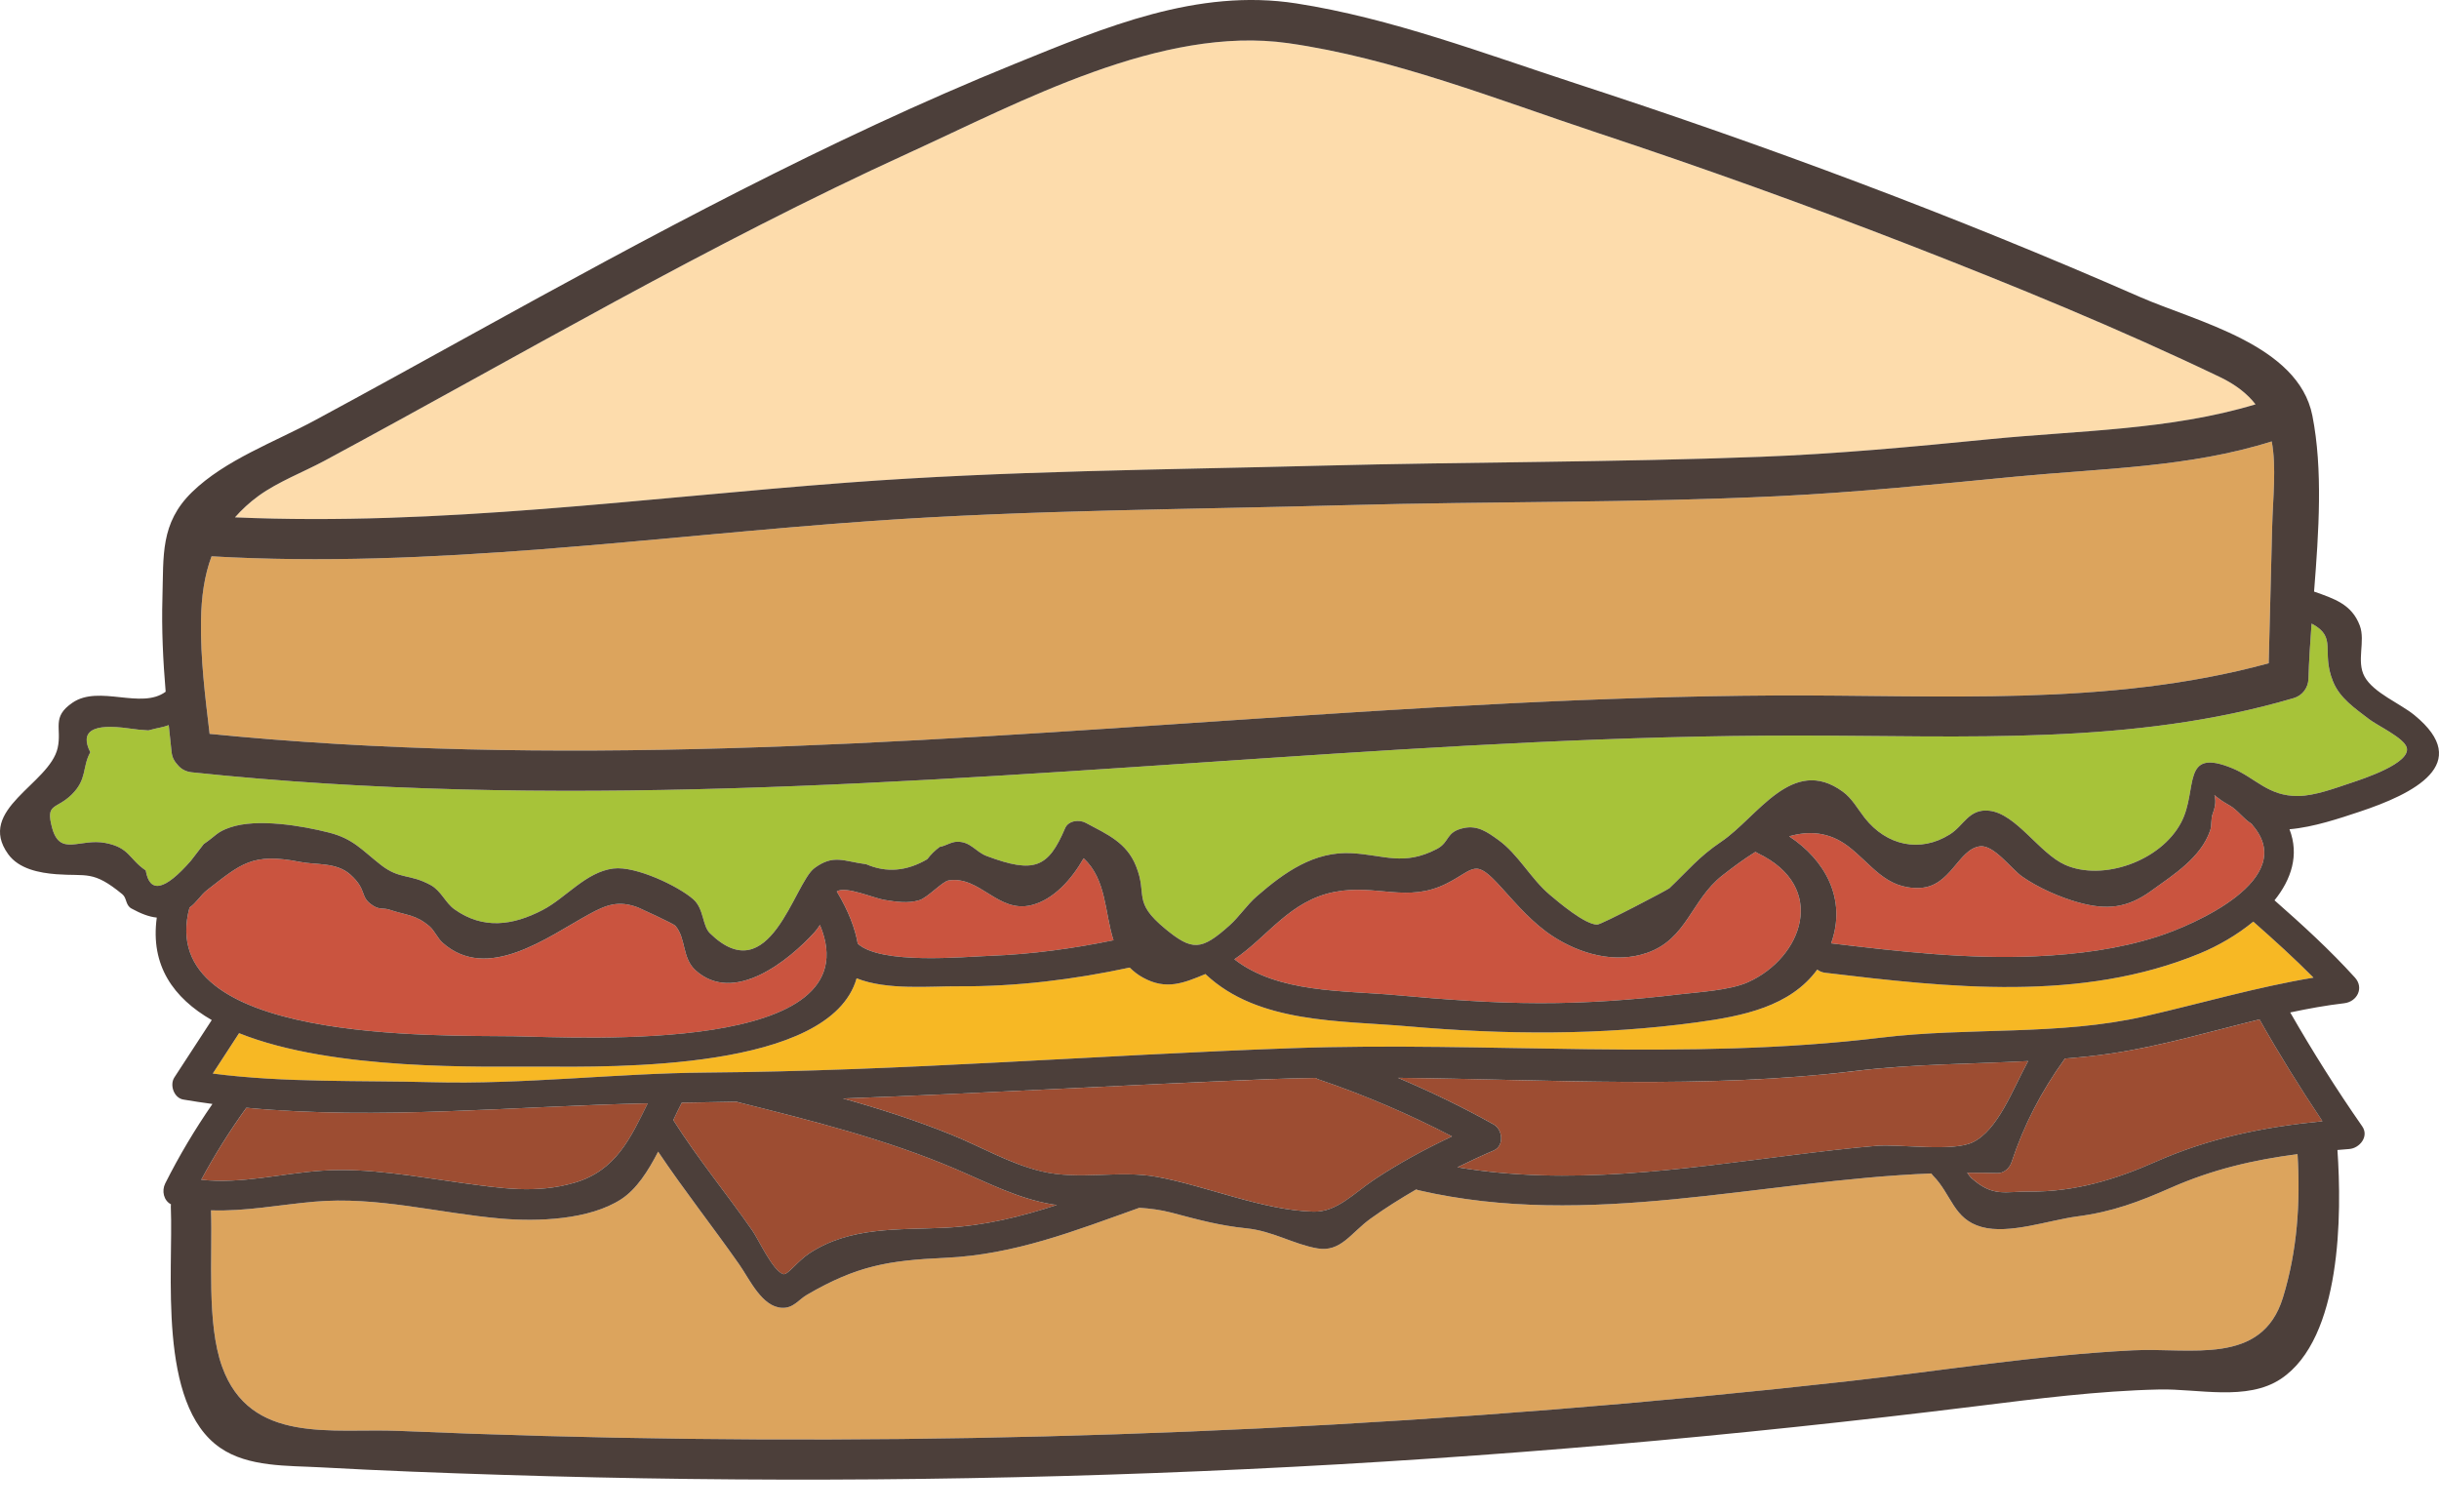
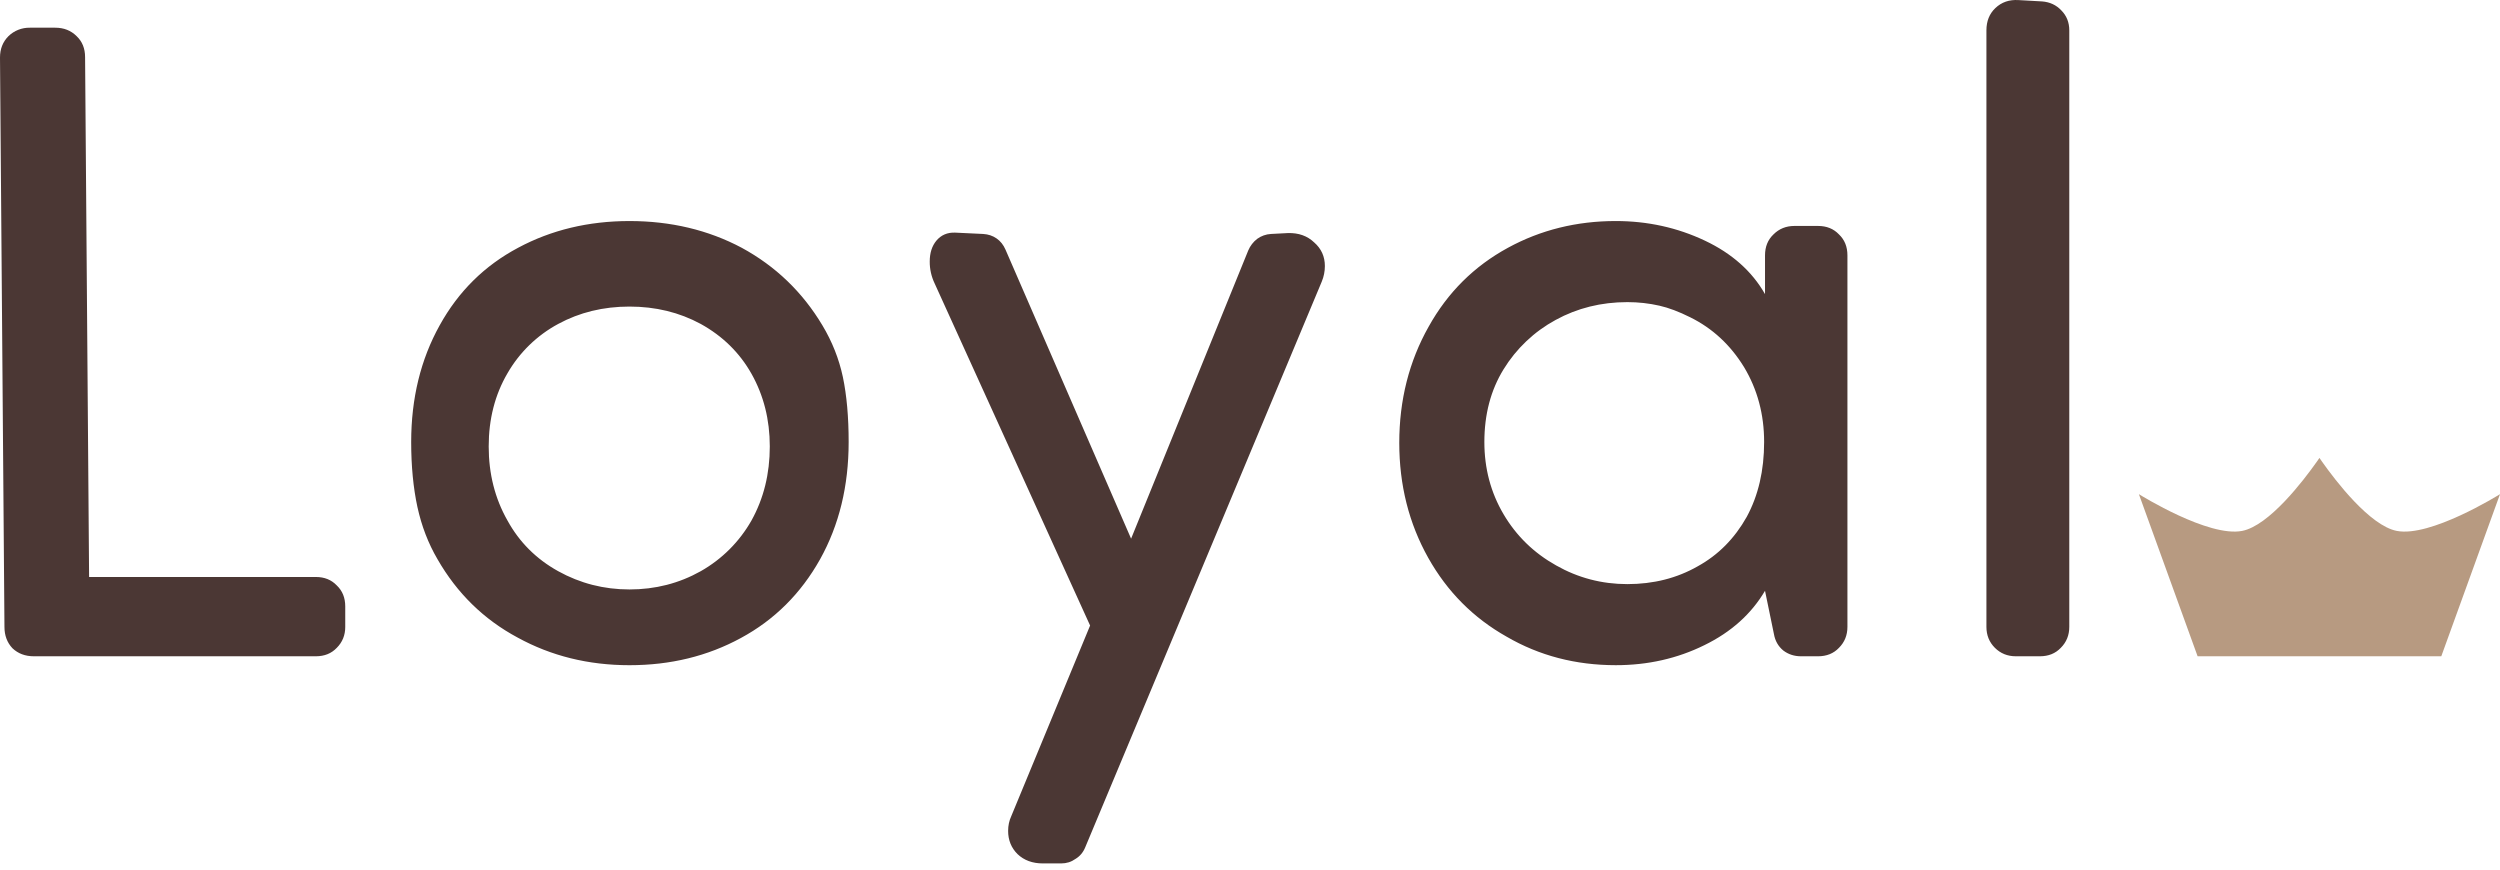
- <svg xmlns="http://www.w3.org/2000/svg" width="50" height="31" viewBox="0 0 50 31" fill="none">
-   <g id="Group 282">
-     <path id="path158" d="M45.096 19.549C42.667 20.552 39.95 20.248 37.413 19.944C37.349 19.936 37.297 19.912 37.254 19.88C36.701 20.637 35.73 20.833 34.787 20.961C32.813 21.23 30.851 21.216 28.87 21.043C27.481 20.921 25.8 20.992 24.722 19.98C24.718 19.977 24.716 19.973 24.713 19.97C24.27 20.155 23.909 20.307 23.432 20.044C23.323 19.984 23.236 19.913 23.159 19.838C22.003 20.085 20.835 20.23 19.649 20.222C19.082 20.218 18.183 20.309 17.561 20.058C17.02 21.958 12.558 21.875 11.08 21.869C9.884 21.864 6.84 21.961 4.902 21.183C4.722 21.46 4.542 21.735 4.362 22.012C5.833 22.202 7.401 22.149 8.87 22.188C10.738 22.238 12.614 22.005 14.485 21.99C18.499 21.959 22.486 21.632 26.494 21.49C30.53 21.348 34.555 21.761 38.567 21.274C40.363 21.056 42.212 21.24 43.976 20.835C45.138 20.568 46.258 20.239 47.427 20.044C47.032 19.644 46.621 19.273 46.193 18.896C45.858 19.172 45.465 19.397 45.096 19.549Z" fill="#F7B824" />
-     <path id="path160" d="M6.602 24.002C7.556 23.938 8.525 24.125 9.466 24.253C10.263 24.361 10.992 24.48 11.778 24.249C12.624 24.001 12.921 23.343 13.279 22.621C10.564 22.678 7.767 22.968 5.051 22.712C4.708 23.188 4.403 23.676 4.125 24.188C4.954 24.279 5.771 24.058 6.602 24.002Z" fill="#9D4D32" />
-     <path id="path162" d="M13.803 22.965C14.3 23.751 14.893 24.47 15.425 25.232C15.546 25.406 15.846 26.063 16.056 26.123C16.147 26.148 16.344 25.859 16.597 25.693C17.44 25.143 18.418 25.218 19.377 25.172C20.183 25.132 20.929 24.944 21.666 24.705C21.637 24.701 21.61 24.699 21.581 24.694C20.865 24.577 20.239 24.244 19.58 23.963C18.153 23.355 16.634 22.974 15.133 22.599C15.122 22.596 15.113 22.592 15.103 22.588C14.728 22.597 14.352 22.603 13.977 22.608C13.919 22.718 13.861 22.838 13.803 22.965Z" fill="#9D4D32" />
-     <path id="path164" d="M17.283 22.522C18.035 22.733 18.779 22.971 19.5 23.263C20.112 23.511 20.7 23.859 21.344 24.015C22.137 24.206 22.934 23.985 23.718 24.129C24.739 24.316 25.885 24.814 26.925 24.842C27.408 24.855 27.752 24.464 28.184 24.177C28.69 23.843 29.22 23.556 29.767 23.299C28.886 22.843 27.985 22.454 27.037 22.133C27.012 22.124 26.989 22.113 26.969 22.101C26.635 22.106 26.3 22.114 25.967 22.128C23.066 22.244 20.178 22.415 17.283 22.522Z" fill="#9D4D32" />
-     <path id="path166" d="M41.577 21.755C40.402 21.816 39.217 21.814 38.048 21.957C34.945 22.335 31.796 22.132 28.658 22.098C29.328 22.382 29.982 22.697 30.622 23.055C30.807 23.158 30.84 23.494 30.622 23.588C30.37 23.696 30.122 23.812 29.878 23.932C32.165 24.318 34.438 23.972 36.734 23.684C37.311 23.612 37.889 23.542 38.468 23.493C38.952 23.453 40.033 23.622 40.447 23.417C40.959 23.164 41.252 22.358 41.577 21.755Z" fill="#9D4D32" />
-     <path id="path168" d="M43.301 21.596C42.979 21.645 42.655 21.677 42.33 21.704C42.326 21.711 42.324 21.717 42.319 21.723C41.846 22.38 41.495 23.052 41.238 23.826C41.196 23.952 41.081 24.058 40.941 24.052C40.736 24.045 40.532 24.044 40.327 24.044C40.361 24.092 40.395 24.135 40.43 24.166C40.865 24.549 41.108 24.425 41.608 24.43C42.529 24.439 43.363 24.186 44.188 23.821C45.316 23.323 46.417 23.106 47.611 22.988C47.154 22.308 46.724 21.615 46.32 20.901C45.317 21.146 44.328 21.442 43.301 21.596Z" fill="#9D4D32" />
-     <path id="path170" d="M45.361 16.683C45.32 16.788 45.346 16.92 45.309 17.027C45.12 17.581 44.564 17.931 44.096 18.268C43.608 18.619 43.194 18.663 42.616 18.505C42.236 18.401 41.778 18.199 41.455 17.972C41.229 17.813 40.873 17.314 40.587 17.352C40.142 17.411 39.992 18.179 39.357 18.205C38.649 18.234 38.366 17.71 37.878 17.344C37.49 17.054 37.081 17.031 36.678 17.147C37.411 17.628 37.865 18.432 37.538 19.341C38.932 19.508 40.341 19.671 41.747 19.606C42.582 19.567 43.428 19.46 44.227 19.204C44.977 18.964 47.133 18.023 46.178 16.919C46.17 16.909 46.165 16.899 46.158 16.89C45.989 16.789 45.878 16.611 45.711 16.516C45.158 16.203 45.543 16.216 45.361 16.683Z" fill="#CA543F" />
-     <path id="path172" d="M33.763 19.537C33.111 19.761 32.402 19.562 31.844 19.203C31.433 18.939 31.106 18.559 30.782 18.2C30.222 17.579 30.246 17.818 29.653 18.116C28.853 18.518 28.216 18.119 27.357 18.287C26.44 18.467 25.992 19.202 25.305 19.668C26.196 20.364 27.546 20.305 28.619 20.403C29.599 20.492 30.582 20.566 31.566 20.567C32.524 20.569 33.476 20.501 34.427 20.387C34.803 20.342 35.462 20.306 35.836 20.137C36.95 19.636 37.487 18.183 36.029 17.49C36.014 17.483 36.001 17.474 35.988 17.465C35.752 17.611 35.523 17.781 35.308 17.95C34.667 18.453 34.586 19.253 33.763 19.537Z" fill="#CA543F" />
-     <path id="path174" d="M21.14 18.559C20.455 18.725 20.09 17.95 19.446 18.052C19.318 18.073 19.017 18.404 18.847 18.456C18.61 18.528 18.371 18.488 18.133 18.451C17.915 18.416 17.336 18.16 17.156 18.276C17.155 18.277 17.155 18.279 17.154 18.28C17.157 18.284 17.16 18.288 17.163 18.292C17.398 18.686 17.53 19.035 17.584 19.348C18.063 19.782 19.748 19.617 20.291 19.597C21.147 19.566 21.991 19.449 22.827 19.278C22.644 18.709 22.686 18.036 22.215 17.597C21.974 18.022 21.601 18.448 21.14 18.559Z" fill="#CA543F" />
-     <path id="path176" d="M10.537 21.246C11.93 21.27 17.918 21.625 16.809 18.963C16.773 19.019 16.738 19.071 16.704 19.108C16.173 19.692 15.047 20.61 14.257 19.892C13.979 19.64 14.067 19.231 13.843 18.979C13.806 18.936 13.095 18.611 13.081 18.606C12.677 18.454 12.429 18.55 12.066 18.75C11.214 19.22 9.996 20.142 9.076 19.331C8.967 19.235 8.908 19.078 8.801 18.988C8.516 18.749 8.349 18.773 7.983 18.651C7.865 18.612 7.787 18.653 7.661 18.576C7.354 18.39 7.55 18.261 7.182 17.932C6.894 17.674 6.487 17.738 6.149 17.671C5.168 17.478 4.941 17.71 4.244 18.25C4.114 18.351 4.026 18.512 3.885 18.607C3.135 21.4 9.01 21.221 10.537 21.246Z" fill="#CA543F" />
-     <path id="path178" d="M48.196 16.051C48.439 15.97 49.432 15.648 49.337 15.325C49.279 15.127 48.742 14.88 48.567 14.745C48.278 14.522 47.965 14.316 47.825 13.969C47.575 13.343 47.927 13.07 47.388 12.785C47.359 13.174 47.334 13.554 47.324 13.916C47.319 14.1 47.2 14.261 47.022 14.313C43.713 15.287 40.3 15.083 36.893 15.081C33.249 15.078 29.608 15.3 25.974 15.543C18.633 16.033 11.272 16.611 3.929 15.834C3.799 15.82 3.702 15.759 3.636 15.675C3.574 15.612 3.53 15.529 3.518 15.423C3.497 15.235 3.478 15.051 3.459 14.867C3.348 14.912 3.247 14.918 3.041 14.975C2.906 14.967 2.772 14.954 2.639 14.934C1.896 14.829 1.633 14.992 1.851 15.423C1.679 15.733 1.792 15.974 1.467 16.292C1.148 16.605 0.929 16.457 1.068 16.972C1.229 17.571 1.636 17.182 2.16 17.283C2.657 17.378 2.641 17.611 2.987 17.846C3.069 18.326 3.377 18.26 3.912 17.649C4 17.535 4.087 17.421 4.175 17.306C4.44 17.125 4.442 17.059 4.716 16.965C5.273 16.773 6.192 16.93 6.743 17.07C7.243 17.198 7.413 17.424 7.808 17.733C8.198 18.037 8.393 17.909 8.828 18.146C9.045 18.265 9.129 18.509 9.315 18.642C9.902 19.061 10.512 18.977 11.125 18.657C11.604 18.408 12.012 17.876 12.576 17.807C13.037 17.751 13.915 18.173 14.214 18.439C14.433 18.633 14.395 18.979 14.554 19.134C15.782 20.334 16.277 18.108 16.696 17.799C17.088 17.508 17.297 17.66 17.758 17.719C18.17 17.898 18.587 17.864 19.009 17.616C19.082 17.518 19.168 17.434 19.266 17.363C19.385 17.345 19.495 17.26 19.622 17.258C19.899 17.253 20 17.465 20.228 17.551C21.205 17.917 21.49 17.793 21.835 16.98C21.902 16.822 22.124 16.799 22.257 16.87C22.709 17.111 23.096 17.277 23.288 17.755C23.533 18.361 23.205 18.48 23.888 19.043C24.441 19.498 24.626 19.493 25.207 18.972C25.407 18.793 25.555 18.558 25.765 18.376C26.33 17.885 26.941 17.449 27.716 17.493C28.375 17.53 28.772 17.761 29.453 17.408C29.729 17.265 29.628 17.057 30.007 16.977C30.294 16.916 30.494 17.062 30.713 17.219C31.122 17.511 31.38 18.014 31.766 18.341C31.957 18.504 32.492 18.956 32.742 18.957C32.827 18.958 34.186 18.245 34.224 18.21C34.607 17.847 34.818 17.573 35.286 17.257C36.031 16.755 36.739 15.477 37.776 16.23C37.967 16.369 38.084 16.587 38.226 16.768C38.675 17.339 39.363 17.49 39.971 17.108C40.264 16.925 40.361 16.575 40.781 16.622C41.334 16.685 41.809 17.498 42.336 17.732C43.1 18.071 44.293 17.662 44.714 16.863C45.071 16.187 44.698 15.311 45.768 15.754C46.234 15.947 46.5 16.327 47.114 16.32C47.457 16.316 47.872 16.158 48.196 16.051Z" fill="#A7C339" />
-     <path id="path180" d="M42.583 24.94C42.007 25.016 41.19 25.312 40.627 25.157C40.044 24.998 40.01 24.489 39.626 24.102C39.612 24.088 39.601 24.074 39.591 24.059C36.071 24.199 32.581 25.213 29.075 24.402C29.059 24.398 29.045 24.392 29.031 24.387C28.713 24.572 28.4 24.767 28.099 24.984C27.691 25.278 27.487 25.679 27.005 25.595C26.515 25.51 26.093 25.239 25.552 25.184C24.993 25.127 24.56 25.006 24.017 24.863C23.795 24.805 23.576 24.777 23.357 24.763C22.027 25.237 20.802 25.724 19.377 25.789C18.205 25.842 17.566 25.953 16.547 26.544C16.369 26.647 16.267 26.824 16.033 26.814C15.619 26.797 15.368 26.229 15.155 25.925C14.611 25.148 14.02 24.4 13.492 23.612C13.288 24.009 13.05 24.381 12.736 24.586C12.082 25.011 11.025 25.05 10.264 24.984C8.985 24.872 7.732 24.523 6.441 24.638C5.727 24.701 5.03 24.84 4.326 24.815C4.359 25.777 4.234 27.124 4.551 28.014C5.126 29.626 6.823 29.279 8.175 29.337C10.137 29.421 12.1 29.475 14.063 29.499C17.991 29.548 21.92 29.476 25.843 29.285C29.855 29.089 33.861 28.769 37.853 28.323C39.809 28.105 41.764 27.783 43.731 27.685C44.908 27.626 46.368 28.01 46.8 26.606C47.095 25.647 47.161 24.658 47.1 23.663C46.207 23.779 45.365 23.972 44.499 24.354C43.848 24.641 43.305 24.846 42.583 24.94Z" fill="#DCA45D" />
-     <path id="path182" d="M25.441 14.755C29.085 14.51 32.734 14.278 36.388 14.259C39.785 14.241 43.2 14.501 46.509 13.599C46.534 12.676 46.557 11.753 46.579 10.83C46.595 10.193 46.67 9.583 46.571 9.05C44.882 9.585 43.084 9.603 41.333 9.771C39.701 9.928 38.07 10.096 36.431 10.174C33.503 10.313 30.551 10.277 27.618 10.357C24.372 10.447 21.115 10.454 17.876 10.681C13.371 10.997 8.861 11.667 4.337 11.406C4.19 11.801 4.128 12.235 4.121 12.716C4.108 13.503 4.205 14.27 4.297 15.046C11.339 15.748 18.4 15.23 25.441 14.755Z" fill="#DCA45D" />
-     <path id="path184" d="M4.817 10.607C9.012 10.79 13.197 10.208 17.374 9.895C20.61 9.652 23.863 9.632 27.107 9.547C30.097 9.47 33.098 9.479 36.085 9.366C37.658 9.307 39.228 9.159 40.794 9.004C42.605 8.825 44.488 8.82 46.24 8.29C46.074 8.078 45.841 7.89 45.512 7.732C43.435 6.735 41.294 5.859 39.147 5.024C37.038 4.204 34.907 3.44 32.759 2.727C30.715 2.049 28.548 1.189 26.409 0.885C23.807 0.516 20.928 2.087 18.625 3.139C16.587 4.069 14.6 5.103 12.631 6.17C10.632 7.254 8.651 8.371 6.648 9.449C6.212 9.683 5.704 9.876 5.305 10.164C5.112 10.303 4.955 10.452 4.817 10.607Z" fill="#FDDCAC" />
-     <path id="path186" d="M4.297 15.046C4.205 14.27 4.108 13.503 4.121 12.716C4.128 12.235 4.19 11.801 4.337 11.406C8.861 11.667 13.371 10.997 17.876 10.681C21.115 10.454 24.372 10.447 27.618 10.357C30.551 10.277 33.503 10.313 36.431 10.174C38.07 10.096 39.701 9.928 41.333 9.771C43.084 9.603 44.882 9.585 46.571 9.05C46.67 9.583 46.595 10.193 46.579 10.83C46.557 11.753 46.534 12.676 46.509 13.599C43.2 14.501 39.785 14.241 36.388 14.259C32.734 14.278 29.085 14.51 25.441 14.755C18.4 15.23 11.339 15.748 4.297 15.046ZM6.648 9.449C8.65 8.371 10.631 7.254 12.63 6.17C14.599 5.103 16.587 4.069 18.624 3.139C20.927 2.087 23.807 0.516 26.409 0.885C28.548 1.188 30.714 2.048 32.759 2.727C34.907 3.439 37.037 4.204 39.147 5.024C41.293 5.859 43.434 6.735 45.512 7.732C45.841 7.89 46.074 8.078 46.239 8.29C44.487 8.82 42.605 8.825 40.794 9.004C39.228 9.159 37.657 9.307 36.084 9.366C33.098 9.479 30.096 9.47 27.106 9.547C23.862 9.632 20.61 9.652 17.373 9.895C13.196 10.208 9.012 10.79 4.817 10.607C4.954 10.452 5.112 10.303 5.304 10.164C5.703 9.876 6.211 9.683 6.648 9.449ZM45.769 15.754C44.698 15.311 45.071 16.187 44.714 16.863C44.293 17.662 43.1 18.071 42.336 17.732C41.809 17.498 41.334 16.685 40.782 16.622C40.361 16.575 40.264 16.925 39.971 17.108C39.363 17.49 38.675 17.339 38.226 16.768C38.084 16.587 37.968 16.369 37.776 16.23C36.739 15.477 36.031 16.755 35.286 17.257C34.818 17.573 34.607 17.847 34.224 18.21C34.186 18.245 32.827 18.958 32.742 18.957C32.492 18.956 31.958 18.504 31.766 18.341C31.38 18.014 31.122 17.511 30.713 17.219C30.494 17.062 30.294 16.916 30.007 16.977C29.628 17.057 29.729 17.265 29.453 17.408C28.772 17.761 28.376 17.53 27.716 17.493C26.941 17.449 26.33 17.885 25.765 18.376C25.556 18.558 25.407 18.793 25.207 18.972C24.626 19.493 24.441 19.498 23.888 19.043C23.205 18.48 23.533 18.361 23.288 17.755C23.096 17.277 22.709 17.111 22.257 16.87C22.125 16.799 21.902 16.822 21.835 16.98C21.49 17.792 21.205 17.917 20.228 17.551C20 17.465 19.899 17.253 19.622 17.258C19.495 17.26 19.385 17.345 19.266 17.363C19.168 17.434 19.083 17.518 19.009 17.616C18.587 17.864 18.17 17.898 17.758 17.719C17.297 17.66 17.088 17.508 16.696 17.799C16.277 18.108 15.782 20.334 14.554 19.134C14.395 18.979 14.433 18.633 14.214 18.439C13.915 18.173 13.037 17.751 12.576 17.807C12.012 17.876 11.604 18.408 11.125 18.657C10.512 18.977 9.902 19.061 9.315 18.642C9.129 18.509 9.045 18.265 8.828 18.146C8.393 17.909 8.198 18.037 7.808 17.733C7.413 17.424 7.243 17.198 6.743 17.07C6.193 16.93 5.273 16.773 4.716 16.965C4.442 17.059 4.441 17.125 4.176 17.306C4.088 17.421 4 17.535 3.912 17.649C3.377 18.26 3.069 18.326 2.987 17.846C2.641 17.611 2.658 17.378 2.16 17.283C1.636 17.182 1.229 17.571 1.068 16.972C0.929 16.457 1.148 16.605 1.468 16.292C1.792 15.974 1.68 15.733 1.851 15.423C1.633 14.992 1.896 14.829 2.639 14.934C2.772 14.954 2.907 14.967 3.041 14.975C3.247 14.918 3.348 14.912 3.459 14.867C3.478 15.051 3.497 15.235 3.518 15.423C3.53 15.529 3.575 15.612 3.636 15.675C3.702 15.759 3.799 15.82 3.93 15.834C11.272 16.611 18.633 16.033 25.974 15.543C29.608 15.3 33.249 15.078 36.893 15.081C40.301 15.083 43.713 15.287 47.022 14.313C47.2 14.261 47.319 14.1 47.324 13.916C47.334 13.554 47.359 13.174 47.388 12.785C47.927 13.07 47.575 13.343 47.826 13.969C47.965 14.316 48.278 14.522 48.567 14.745C48.743 14.88 49.279 15.127 49.338 15.325C49.432 15.648 48.439 15.97 48.197 16.051C47.873 16.158 47.457 16.316 47.114 16.32C46.5 16.327 46.234 15.947 45.769 15.754ZM3.885 18.607C4.026 18.512 4.114 18.35 4.244 18.25C4.941 17.71 5.168 17.478 6.149 17.671C6.487 17.738 6.894 17.674 7.182 17.931C7.549 18.26 7.354 18.39 7.661 18.576C7.787 18.653 7.865 18.612 7.983 18.651C8.349 18.773 8.516 18.749 8.801 18.988C8.908 19.078 8.967 19.235 9.076 19.331C9.995 20.142 11.214 19.219 12.066 18.75C12.429 18.55 12.677 18.454 13.081 18.606C13.095 18.611 13.805 18.936 13.843 18.979C14.067 19.231 13.979 19.64 14.257 19.892C15.047 20.609 16.173 19.692 16.703 19.108C16.738 19.07 16.773 19.019 16.809 18.963C17.918 21.625 11.93 21.269 10.537 21.246C9.01 21.221 3.135 21.4 3.885 18.607ZM22.827 19.278C21.991 19.449 21.147 19.566 20.291 19.597C19.748 19.617 18.063 19.782 17.584 19.348C17.529 19.035 17.398 18.686 17.163 18.292C17.16 18.288 17.157 18.284 17.154 18.28C17.155 18.279 17.155 18.277 17.156 18.276C17.336 18.16 17.915 18.416 18.133 18.451C18.371 18.488 18.61 18.528 18.847 18.456C19.017 18.404 19.317 18.073 19.446 18.052C20.09 17.95 20.455 18.725 21.14 18.559C21.601 18.448 21.974 18.022 22.215 17.597C22.686 18.036 22.644 18.709 22.827 19.278ZM35.988 17.465C36.001 17.474 36.014 17.483 36.029 17.49C37.487 18.183 36.95 19.636 35.836 20.137C35.462 20.306 34.803 20.342 34.427 20.387C33.477 20.501 32.524 20.569 31.566 20.567C30.582 20.566 29.599 20.492 28.619 20.403C27.546 20.305 26.196 20.364 25.305 19.668C25.992 19.202 26.44 18.467 27.357 18.287C28.216 18.119 28.854 18.518 29.653 18.116C30.246 17.818 30.222 17.579 30.782 18.2C31.106 18.559 31.433 18.939 31.844 19.203C32.402 19.562 33.111 19.761 33.763 19.537C34.586 19.253 34.667 18.453 35.308 17.95C35.523 17.781 35.752 17.611 35.988 17.465ZM46.178 16.919C47.133 18.023 44.977 18.964 44.227 19.204C43.428 19.46 42.582 19.567 41.747 19.606C40.341 19.671 38.932 19.508 37.538 19.341C37.865 18.432 37.411 17.628 36.678 17.147C37.081 17.031 37.49 17.054 37.878 17.344C38.366 17.71 38.649 18.234 39.357 18.205C39.992 18.179 40.142 17.411 40.587 17.352C40.873 17.314 41.229 17.813 41.455 17.972C41.778 18.199 42.236 18.401 42.616 18.505C43.194 18.663 43.608 18.619 44.096 18.268C44.564 17.931 45.12 17.581 45.309 17.027C45.346 16.92 45.32 16.788 45.361 16.683C45.543 16.216 45.158 16.203 45.711 16.516C45.878 16.611 45.989 16.789 46.158 16.89C46.165 16.899 46.17 16.909 46.178 16.919ZM47.427 20.044C46.257 20.239 45.138 20.568 43.975 20.835C42.211 21.24 40.362 21.056 38.566 21.274C34.554 21.761 30.53 21.348 26.494 21.49C22.485 21.632 18.498 21.959 14.484 21.99C12.614 22.005 10.738 22.237 8.869 22.188C7.401 22.149 5.832 22.202 4.362 22.011C4.542 21.735 4.721 21.459 4.901 21.183C6.84 21.961 9.884 21.864 11.079 21.869C12.557 21.875 17.02 21.958 17.561 20.058C18.183 20.309 19.082 20.217 19.649 20.222C20.835 20.23 22.002 20.085 23.159 19.838C23.235 19.913 23.322 19.984 23.432 20.044C23.908 20.307 24.269 20.155 24.713 19.97C24.716 19.973 24.718 19.977 24.721 19.98C25.8 20.991 27.48 20.921 28.869 21.043C30.85 21.216 32.813 21.23 34.787 20.961C35.73 20.833 36.7 20.637 37.254 19.879C37.297 19.912 37.349 19.936 37.413 19.944C39.949 20.248 42.666 20.552 45.095 19.549C45.465 19.397 45.858 19.172 46.193 18.896C46.62 19.273 47.031 19.644 47.427 20.044ZM44.187 23.821C43.362 24.186 42.529 24.439 41.608 24.43C41.108 24.425 40.865 24.549 40.429 24.166C40.394 24.135 40.36 24.092 40.327 24.044C40.531 24.044 40.736 24.045 40.94 24.052C41.081 24.058 41.196 23.952 41.238 23.826C41.495 23.052 41.846 22.38 42.318 21.723C42.323 21.717 42.325 21.711 42.329 21.704C42.654 21.677 42.978 21.645 43.3 21.596C44.328 21.442 45.316 21.146 46.32 20.901C46.724 21.615 47.154 22.308 47.61 22.988C46.417 23.106 45.316 23.323 44.187 23.821ZM13.278 22.621C12.921 23.343 12.624 24.001 11.778 24.249C10.992 24.48 10.262 24.361 9.466 24.253C8.525 24.125 7.556 23.938 6.602 24.002C5.77 24.058 4.954 24.279 4.125 24.188C4.402 23.676 4.707 23.188 5.05 22.712C7.767 22.968 10.564 22.678 13.278 22.621ZM15.103 22.588C15.114 22.592 15.122 22.596 15.134 22.599C16.634 22.974 18.154 23.355 19.58 23.963C20.239 24.244 20.865 24.576 21.581 24.694C21.61 24.699 21.638 24.701 21.666 24.705C20.929 24.944 20.183 25.132 19.377 25.172C18.418 25.218 17.44 25.143 16.597 25.693C16.344 25.859 16.147 26.148 16.057 26.122C15.846 26.063 15.547 25.406 15.425 25.232C14.894 24.47 14.3 23.751 13.803 22.965C13.862 22.838 13.919 22.718 13.977 22.608C14.353 22.603 14.728 22.596 15.103 22.588ZM26.969 22.101C26.989 22.113 27.011 22.124 27.037 22.133C27.984 22.454 28.886 22.843 29.766 23.299C29.22 23.556 28.69 23.843 28.184 24.177C27.752 24.463 27.408 24.855 26.924 24.842C25.884 24.814 24.739 24.316 23.718 24.129C22.933 23.985 22.137 24.205 21.344 24.014C20.7 23.859 20.112 23.511 19.5 23.263C18.779 22.971 18.035 22.733 17.283 22.522C20.178 22.415 23.066 22.244 25.966 22.127C26.3 22.114 26.634 22.106 26.969 22.101ZM38.468 23.493C37.889 23.541 37.311 23.612 36.734 23.684C34.438 23.972 32.165 24.318 29.878 23.932C30.122 23.812 30.37 23.696 30.622 23.588C30.84 23.494 30.807 23.158 30.622 23.055C29.982 22.697 29.328 22.382 28.658 22.098C31.796 22.131 34.945 22.335 38.048 21.956C39.217 21.814 40.402 21.816 41.577 21.755C41.252 22.358 40.959 23.164 40.447 23.417C40.033 23.622 38.952 23.453 38.468 23.493ZM46.8 26.606C46.368 28.01 44.908 27.626 43.731 27.685C41.764 27.783 39.809 28.105 37.853 28.323C33.861 28.769 29.855 29.089 25.843 29.285C21.92 29.476 17.991 29.548 14.063 29.499C12.1 29.475 10.137 29.421 8.175 29.337C6.823 29.279 5.126 29.626 4.551 28.014C4.234 27.124 4.359 25.777 4.326 24.815C5.03 24.84 5.727 24.701 6.441 24.638C7.732 24.523 8.985 24.872 10.264 24.984C11.025 25.05 12.082 25.011 12.736 24.586C13.05 24.381 13.288 24.009 13.492 23.612C14.02 24.4 14.611 25.148 15.155 25.925C15.368 26.229 15.619 26.797 16.033 26.814C16.267 26.824 16.369 26.647 16.547 26.544C17.566 25.953 18.205 25.842 19.377 25.789C20.802 25.724 22.027 25.237 23.357 24.763C23.576 24.777 23.795 24.805 24.017 24.863C24.56 25.006 24.993 25.127 25.552 25.184C26.093 25.239 26.515 25.51 27.005 25.595C27.487 25.679 27.691 25.278 28.099 24.984C28.4 24.767 28.713 24.572 29.031 24.387C29.045 24.392 29.059 24.398 29.075 24.402C32.581 25.213 36.071 24.199 39.591 24.059C39.601 24.074 39.612 24.088 39.626 24.102C40.01 24.489 40.044 24.998 40.627 25.157C41.19 25.312 42.007 25.016 42.583 24.94C43.305 24.846 43.848 24.641 44.499 24.354C45.365 23.972 46.207 23.779 47.1 23.663C47.161 24.658 47.095 25.647 46.8 26.606ZM49.496 14.662C49.204 14.423 48.656 14.205 48.474 13.872C48.3 13.554 48.497 13.148 48.376 12.826C48.213 12.389 47.85 12.274 47.439 12.129C47.536 10.901 47.622 9.623 47.404 8.521C47.115 7.063 45.028 6.597 43.863 6.086C40.088 4.431 36.218 2.987 32.3 1.71C30.438 1.103 28.515 0.371 26.574 0.07C24.547 -0.245 22.651 0.559 20.808 1.307C16.962 2.868 13.317 4.844 9.688 6.846C8.612 7.44 7.535 8.035 6.453 8.619C5.631 9.062 4.614 9.43 3.937 10.089C3.282 10.727 3.355 11.393 3.33 12.25C3.311 12.911 3.343 13.545 3.396 14.182C2.897 14.554 2.033 14.035 1.488 14.406C1.047 14.705 1.273 14.929 1.182 15.335C1.015 16.077 -0.497 16.593 0.168 17.513C0.387 17.817 0.808 17.897 1.155 17.924C1.783 17.972 1.904 17.837 2.51 18.336C2.602 18.412 2.57 18.558 2.695 18.627C2.888 18.732 3.052 18.797 3.214 18.813C3.079 19.794 3.555 20.461 4.341 20.914C4.085 21.306 3.83 21.699 3.574 22.091C3.474 22.246 3.566 22.512 3.759 22.544C3.957 22.578 4.156 22.607 4.355 22.634C3.995 23.156 3.674 23.693 3.387 24.264C3.312 24.415 3.354 24.613 3.505 24.692C3.503 24.711 3.501 24.729 3.502 24.75C3.557 26.058 3.218 28.791 4.514 29.684C5.092 30.083 5.9 30.047 6.57 30.084C7.817 30.153 9.067 30.2 10.316 30.239C15.401 30.401 20.493 30.361 25.575 30.12C30.57 29.884 35.551 29.445 40.514 28.831C41.762 28.677 43.01 28.516 44.268 28.488C45.056 28.47 46.062 28.733 46.758 28.271C48.01 27.438 48.008 24.874 47.918 23.578C47.998 23.571 48.078 23.564 48.159 23.558C48.373 23.542 48.57 23.301 48.426 23.093C47.898 22.335 47.409 21.558 46.95 20.758C47.315 20.68 47.684 20.613 48.058 20.569C48.321 20.538 48.468 20.254 48.276 20.042C47.755 19.468 47.206 18.968 46.628 18.459C46.972 18.031 47.139 17.53 46.935 17.002C47.435 16.959 47.976 16.773 48.361 16.646C49.482 16.275 50.714 15.659 49.496 14.662Z" fill="#4C3F3A" />
-   </g>
+ <svg xmlns="http://www.w3.org/2000/svg" width="325" height="113" fill="none">
+   <path d="M44.883 81.494c0 1.081-.367 1.988-1.1 2.722-.695.734-1.602 1.1-2.722 1.1H4.401c-1.12 0-2.046-.347-2.78-1.042-.695-.734-1.042-1.66-1.042-2.78L0 7.481c0-1.12.367-2.046 1.1-2.78a3.89 3.89 0 0 1 2.78-1.1h3.301c1.12 0 2.046.367 2.78 1.1.734.695 1.1 1.602 1.1 2.722l.521 67.585H41.06c1.12 0 2.027.367 2.722 1.1.734.695 1.1 1.602 1.1 2.722v2.664zm9.382-15.578c-.541-2.51-.811-5.328-.811-8.455 0-5.675 1.236-10.733 3.706-15.173 2.432-4.401 5.83-7.76 10.193-10.077 4.324-2.317 9.15-3.475 14.478-3.475 5.367 0 10.231 1.158 14.594 3.475 4.402 2.394 7.896 5.753 10.483 10.077 1.274 2.124 2.162 4.363 2.664 6.718.502 2.394.753 5.212.753 8.455 0 5.714-1.236 10.791-3.707 15.231-2.509 4.479-5.946 7.896-10.308 10.251-4.324 2.355-9.15 3.533-14.478 3.533s-10.173-1.197-14.536-3.591c-4.401-2.355-7.876-5.753-10.424-10.193-1.197-2.046-2.066-4.305-2.606-6.776zm11.698 1.737c1.544 2.819 3.745 5.019 6.602 6.602s5.946 2.374 9.266 2.374c3.359 0 6.448-.791 9.266-2.374a17.48 17.48 0 0 0 6.602-6.602c1.583-2.857 2.374-6.062 2.374-9.614 0-3.475-.791-6.621-2.374-9.44-1.544-2.741-3.745-4.903-6.602-6.486-2.78-1.506-5.868-2.259-9.266-2.259s-6.486.753-9.266 2.259a16.78 16.78 0 0 0-6.602 6.428c-1.622 2.78-2.432 5.946-2.432 9.498s.811 6.757 2.432 9.614zm55.539-30.81a6.49 6.49 0 0 1-.637-2.838c0-1.12.289-2.027.868-2.722.618-.733 1.429-1.081 2.433-1.042l3.648.174c.657.039 1.236.232 1.738.579s.888.83 1.158 1.448l16.332 37.586 15.231-37.47a3.76 3.76 0 0 1 1.158-1.506 3.37 3.37 0 0 1 1.795-.637l2.201-.116c1.39-.039 2.529.367 3.417 1.216.926.811 1.39 1.834 1.39 3.069a5.26 5.26 0 0 1-.406 2.027l-30.752 73.549c-.27.657-.695 1.159-1.274 1.506-.54.386-1.158.579-1.853.579h-2.374c-1.352 0-2.452-.405-3.301-1.216-.811-.811-1.217-1.815-1.217-3.011 0-.695.136-1.332.406-1.912l10.25-24.786-20.211-44.477zm64.225 5.618c2.471-4.44 5.908-7.857 10.309-10.251 4.247-2.317 8.919-3.475 14.015-3.475 4.131 0 7.992.849 11.583 2.548 3.513 1.66 6.119 3.977 7.818 6.95v-5.038c0-1.12.367-2.027 1.1-2.722.734-.734 1.641-1.1 2.722-1.1h3.07c1.119 0 2.027.367 2.722 1.1.733.695 1.1 1.602 1.1 2.722v48.3c0 1.081-.367 1.988-1.1 2.722-.695.734-1.603 1.1-2.722 1.1h-2.201c-.888 0-1.66-.251-2.317-.753-.656-.541-1.061-1.255-1.216-2.143l-1.158-5.618c-1.776 3.011-4.401 5.367-7.876 7.065-3.514 1.737-7.355 2.606-11.525 2.606-5.212 0-9.942-1.236-14.189-3.706-4.324-2.432-7.721-5.849-10.192-10.251-2.51-4.479-3.765-9.459-3.765-14.942 0-5.56 1.274-10.598 3.822-15.115zm9.73 24.381c1.66 2.819 3.938 5.038 6.834 6.66 2.857 1.622 5.945 2.432 9.266 2.432 3.397 0 6.447-.772 9.15-2.317 2.664-1.467 4.788-3.61 6.37-6.428 1.506-2.78 2.259-6.023 2.259-9.729 0-3.591-.869-6.834-2.606-9.729-1.776-2.896-4.112-5.058-7.007-6.486-1.468-.734-2.8-1.236-3.996-1.506-1.352-.309-2.742-.463-4.17-.463-3.398 0-6.506.772-9.324 2.316a18.05 18.05 0 0 0-6.776 6.428c-1.66 2.703-2.49 5.849-2.49 9.44 0 3.436.83 6.563 2.49 9.382zm73.55 14.652c0 1.081-.367 1.988-1.101 2.722-.695.734-1.602 1.1-2.722 1.1h-3.127c-1.081 0-1.988-.367-2.722-1.1s-1.1-1.641-1.1-2.722V3.949c0-1.197.386-2.162 1.158-2.896.811-.772 1.815-1.12 3.012-1.042l3.069.174c1.004.077 1.834.463 2.49 1.158.695.695 1.043 1.564 1.043 2.606v77.546z" fill="#4b3734" />
+   <path d="M325 64.241l-7.633 21.076h-9.589c-2.36 0-3.189-.004-4.471 0h-1.815-.688c-1.281-.004-3.51 0-5.835 0-4.116 0-9.28 0-9.28 0l-7.633-21.076c.255.156 9.042 5.62 13.411 4.779 3.512-.675 7.988-6.55 9.698-8.969l.363-.519.363.519c1.71 2.418 6.186 8.293 9.698 8.969 4.369.841 13.156-4.622 13.411-4.779z" fill="#b79a81" />
</svg>
